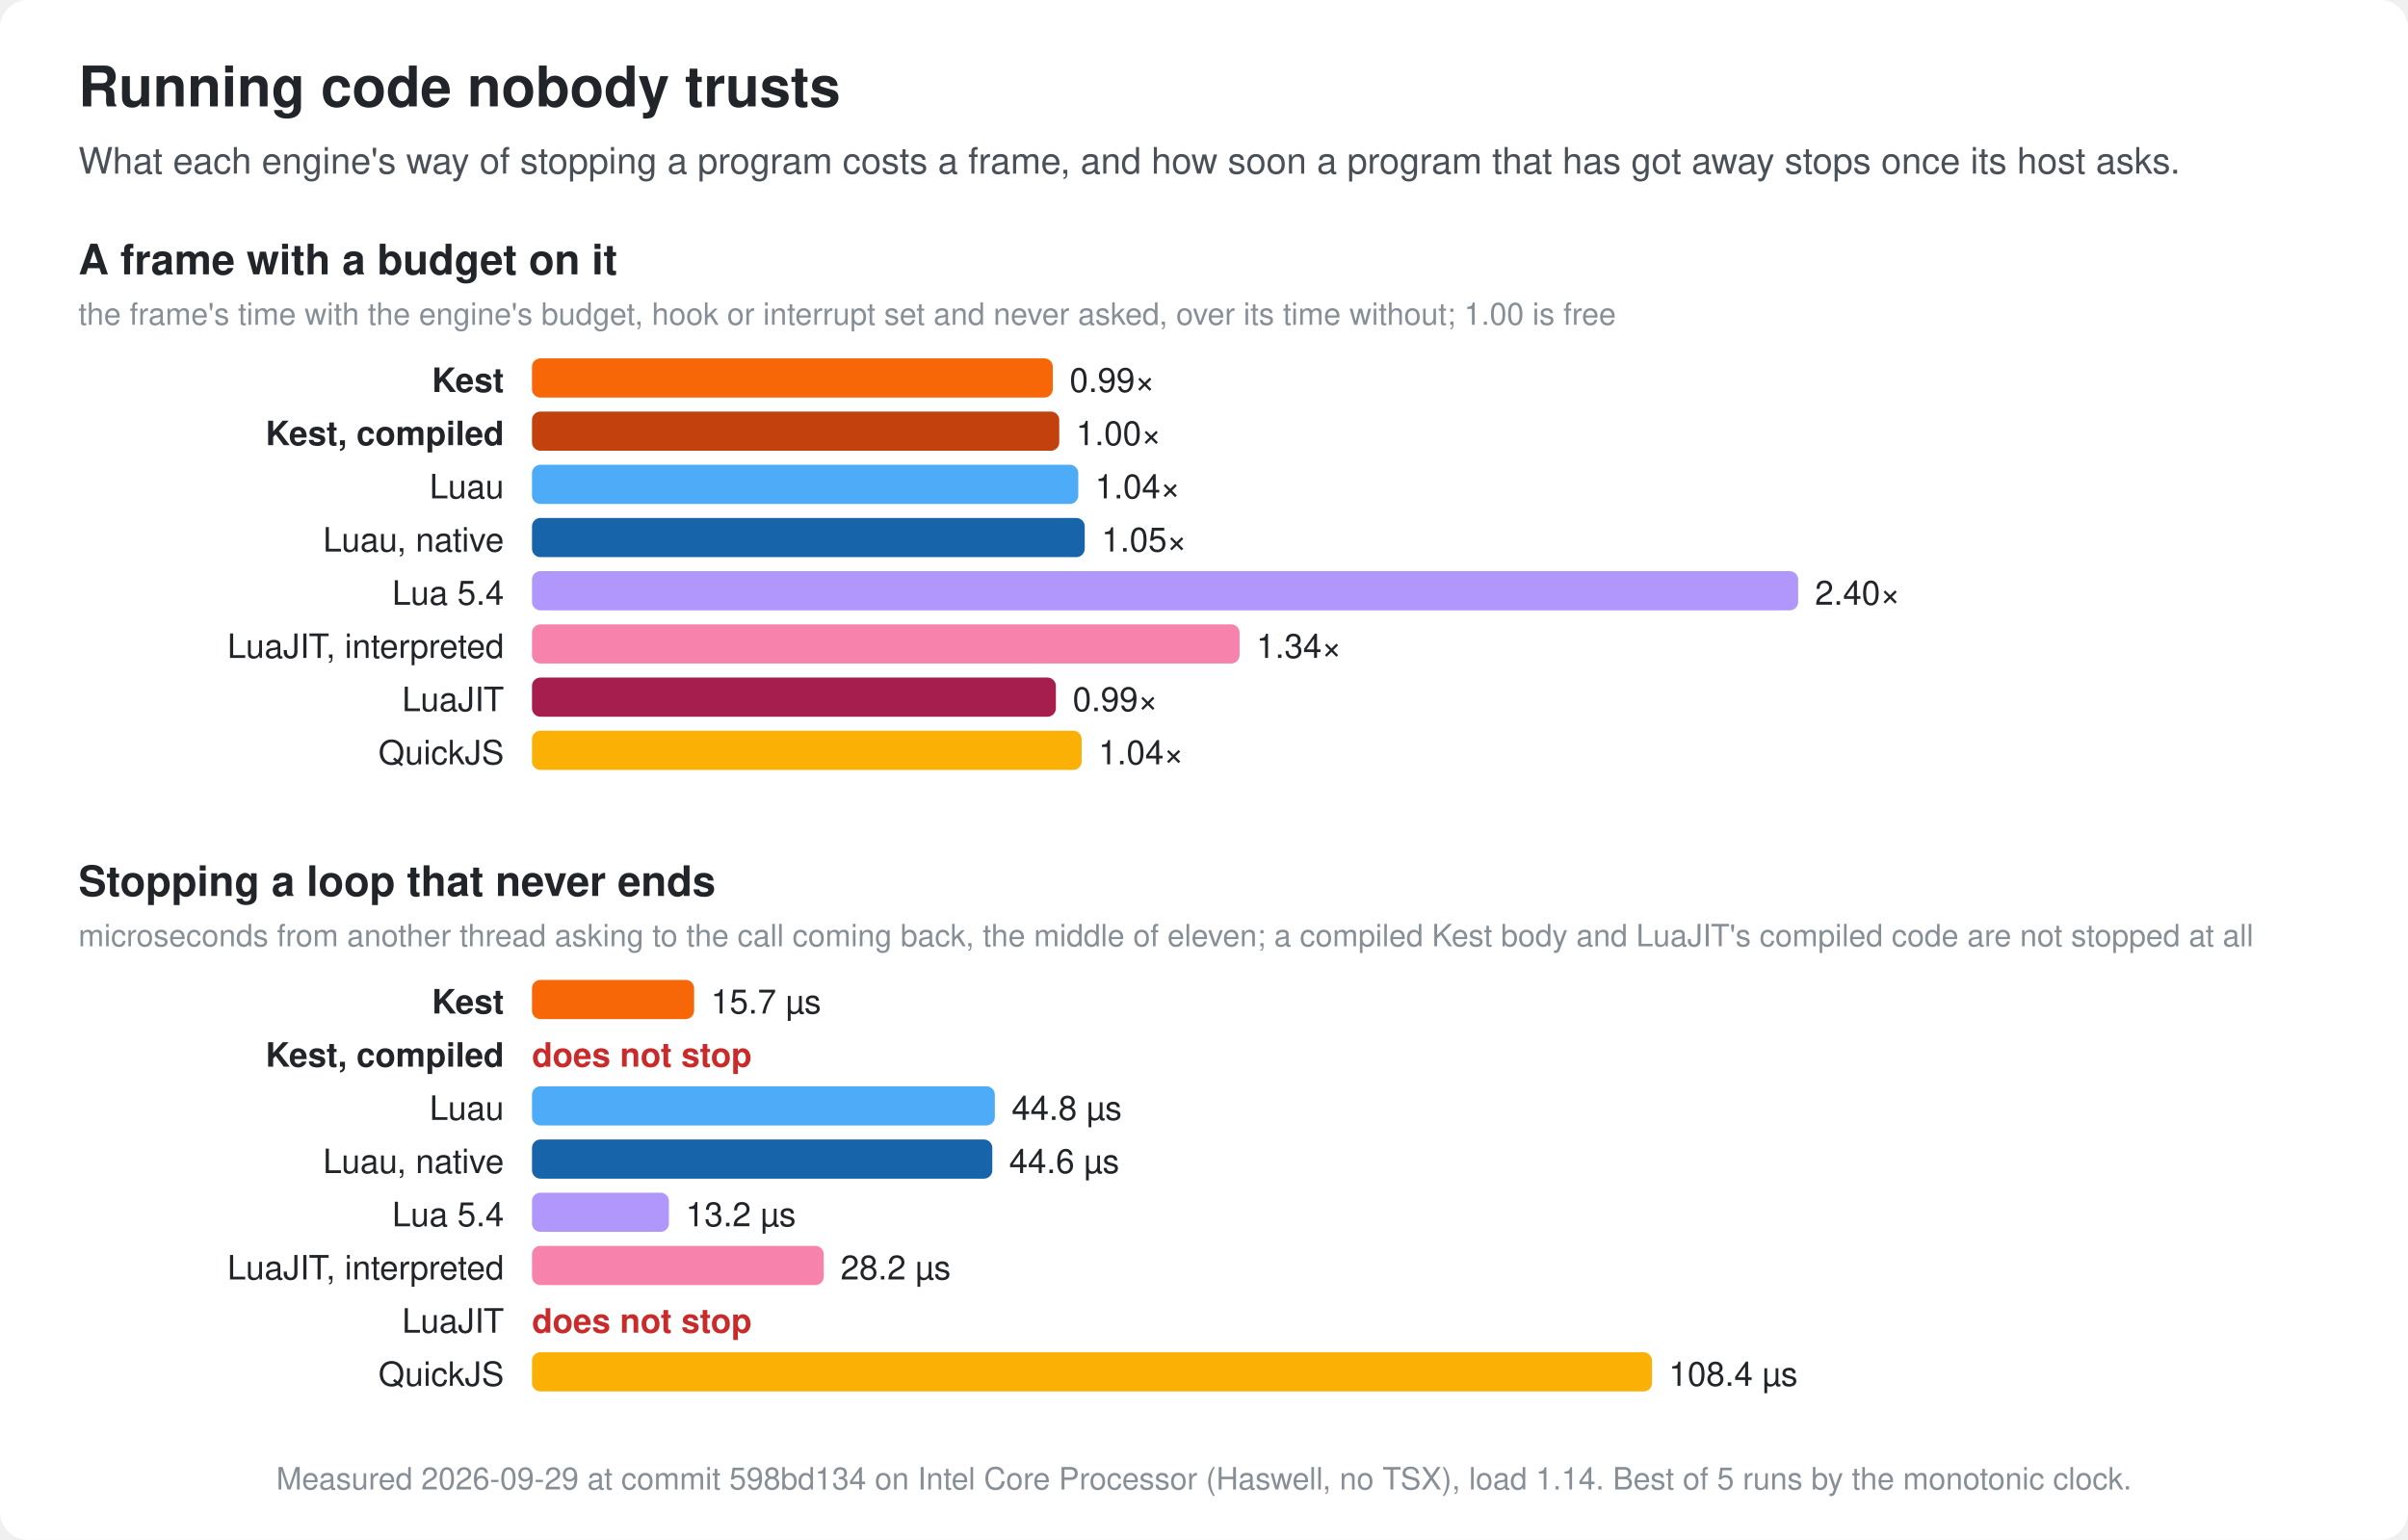
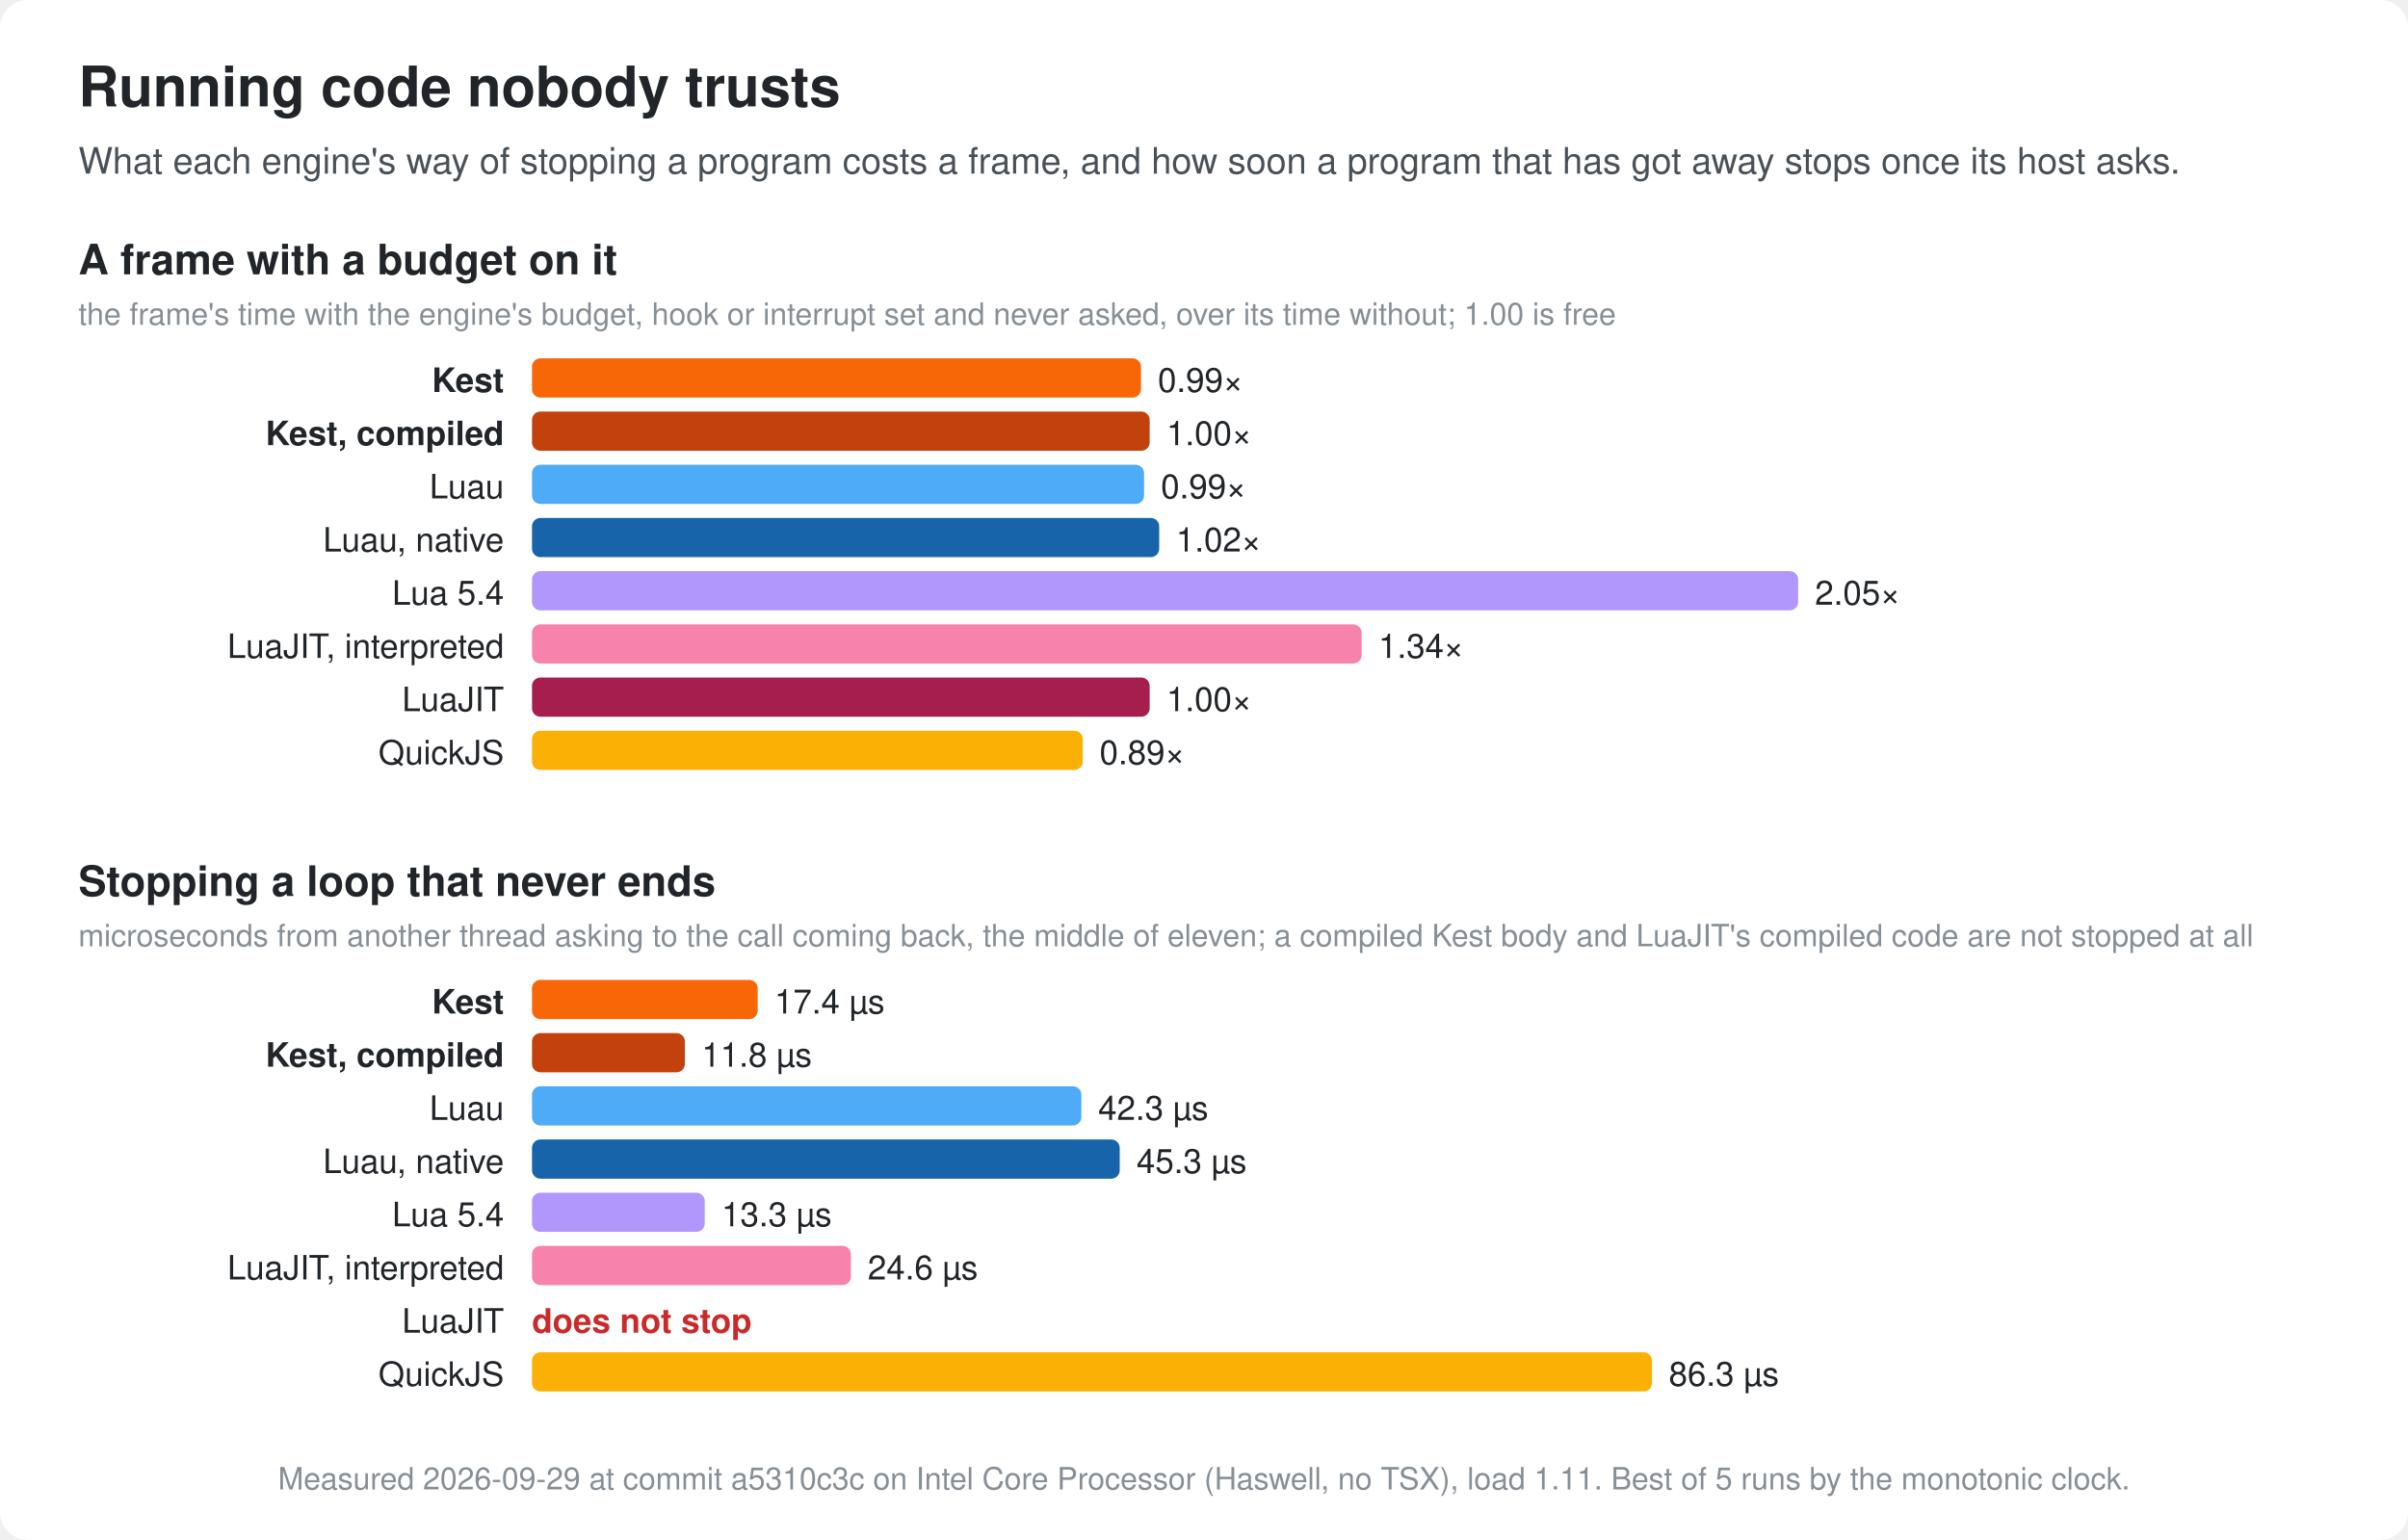
<svg xmlns="http://www.w3.org/2000/svg" width="860" height="550" viewBox="0 0 860 550">
  <rect width="100%" height="100%" rx="10" fill="#ffffff" />
  <text x="28.0" y="38.0" font-family="-apple-system,Segoe UI,Helvetica,Arial,sans-serif" font-size="20" font-weight="bold" fill="#212529" text-anchor="start">Running code nobody trusts</text>
  <text x="28.0" y="62.0" font-family="-apple-system,Segoe UI,Helvetica,Arial,sans-serif" font-size="13" font-weight="normal" fill="#495057" text-anchor="start">What each engine's way of stopping a program costs a frame, and how soon a program that has got away stops once its host asks.</text>
  <text x="28.0" y="98.0" font-family="-apple-system,Segoe UI,Helvetica,Arial,sans-serif" font-size="15" font-weight="bold" fill="#212529" text-anchor="start">A frame with a budget on it</text>
  <text x="28.0" y="116.0" font-family="-apple-system,Segoe UI,Helvetica,Arial,sans-serif" font-size="11" font-weight="normal" fill="#868e96" text-anchor="start">the frame's time with the engine's budget, hook or interrupt set and never asked, over its time without; 1.00 is free</text>
  <text x="180.0" y="140.0" font-family="-apple-system,Segoe UI,Helvetica,Arial,sans-serif" font-size="12" font-weight="bold" fill="#212529" text-anchor="end">Kest</text>
-   <rect x="190" y="128.0" width="186.0" height="14" rx="3" fill="#f76707" />
-   <text x="382.0" y="140.0" font-family="-apple-system,Segoe UI,Helvetica,Arial,sans-serif" font-size="12" font-weight="normal" fill="#212529" text-anchor="start">0.99×</text>
+   <rect x="190" y="128.0" width="217.5" height="14" rx="3" fill="#f76707" />
+   <text x="413.5" y="140.0" font-family="-apple-system,Segoe UI,Helvetica,Arial,sans-serif" font-size="12" font-weight="normal" fill="#212529" text-anchor="start">0.99×</text>
  <text x="180.0" y="159.0" font-family="-apple-system,Segoe UI,Helvetica,Arial,sans-serif" font-size="12" font-weight="bold" fill="#212529" text-anchor="end">Kest, compiled</text>
-   <rect x="190" y="147.0" width="188.3" height="14" rx="3" fill="#c2410c" />
-   <text x="384.3" y="159.0" font-family="-apple-system,Segoe UI,Helvetica,Arial,sans-serif" font-size="12" font-weight="normal" fill="#212529" text-anchor="start">1.00×</text>
+   <rect x="190" y="147.0" width="220.6" height="14" rx="3" fill="#c2410c" />
+   <text x="416.6" y="159.0" font-family="-apple-system,Segoe UI,Helvetica,Arial,sans-serif" font-size="12" font-weight="normal" fill="#212529" text-anchor="start">1.00×</text>
  <text x="180.0" y="178.0" font-family="-apple-system,Segoe UI,Helvetica,Arial,sans-serif" font-size="12" font-weight="normal" fill="#212529" text-anchor="end">Luau</text>
-   <rect x="190" y="166.0" width="195.1" height="14" rx="3" fill="#4dabf7" />
-   <text x="391.1" y="178.0" font-family="-apple-system,Segoe UI,Helvetica,Arial,sans-serif" font-size="12" font-weight="normal" fill="#212529" text-anchor="start">1.04×</text>
+   <rect x="190" y="166.0" width="218.6" height="14" rx="3" fill="#4dabf7" />
+   <text x="414.6" y="178.0" font-family="-apple-system,Segoe UI,Helvetica,Arial,sans-serif" font-size="12" font-weight="normal" fill="#212529" text-anchor="start">0.99×</text>
  <text x="180.0" y="197.0" font-family="-apple-system,Segoe UI,Helvetica,Arial,sans-serif" font-size="12" font-weight="normal" fill="#212529" text-anchor="end">Luau, native</text>
-   <rect x="190" y="185.0" width="197.4" height="14" rx="3" fill="#1864ab" />
-   <text x="393.4" y="197.0" font-family="-apple-system,Segoe UI,Helvetica,Arial,sans-serif" font-size="12" font-weight="normal" fill="#212529" text-anchor="start">1.05×</text>
+   <rect x="190" y="185.0" width="224.0" height="14" rx="3" fill="#1864ab" />
+   <text x="420.0" y="197.0" font-family="-apple-system,Segoe UI,Helvetica,Arial,sans-serif" font-size="12" font-weight="normal" fill="#212529" text-anchor="start">1.02×</text>
  <text x="180.0" y="216.0" font-family="-apple-system,Segoe UI,Helvetica,Arial,sans-serif" font-size="12" font-weight="normal" fill="#212529" text-anchor="end">Lua 5.4</text>
  <rect x="190" y="204.0" width="452.2" height="14" rx="3" fill="#b197fc" />
-   <text x="648.2" y="216.0" font-family="-apple-system,Segoe UI,Helvetica,Arial,sans-serif" font-size="12" font-weight="normal" fill="#212529" text-anchor="start">2.40×</text>
+   <text x="648.2" y="216.0" font-family="-apple-system,Segoe UI,Helvetica,Arial,sans-serif" font-size="12" font-weight="normal" fill="#212529" text-anchor="start">2.05×</text>
  <text x="180.0" y="235.0" font-family="-apple-system,Segoe UI,Helvetica,Arial,sans-serif" font-size="12" font-weight="normal" fill="#212529" text-anchor="end">LuaJIT, interpreted</text>
-   <rect x="190" y="223.0" width="252.7" height="14" rx="3" fill="#f783ac" />
-   <text x="448.7" y="235.0" font-family="-apple-system,Segoe UI,Helvetica,Arial,sans-serif" font-size="12" font-weight="normal" fill="#212529" text-anchor="start">1.34×</text>
+   <rect x="190" y="223.0" width="296.3" height="14" rx="3" fill="#f783ac" />
+   <text x="492.3" y="235.0" font-family="-apple-system,Segoe UI,Helvetica,Arial,sans-serif" font-size="12" font-weight="normal" fill="#212529" text-anchor="start">1.34×</text>
  <text x="180.0" y="254.0" font-family="-apple-system,Segoe UI,Helvetica,Arial,sans-serif" font-size="12" font-weight="normal" fill="#212529" text-anchor="end">LuaJIT</text>
-   <rect x="190" y="242.0" width="187.1" height="14" rx="3" fill="#a61e4d" />
-   <text x="383.1" y="254.0" font-family="-apple-system,Segoe UI,Helvetica,Arial,sans-serif" font-size="12" font-weight="normal" fill="#212529" text-anchor="start">0.99×</text>
+   <rect x="190" y="242.0" width="220.6" height="14" rx="3" fill="#a61e4d" />
+   <text x="416.6" y="254.0" font-family="-apple-system,Segoe UI,Helvetica,Arial,sans-serif" font-size="12" font-weight="normal" fill="#212529" text-anchor="start">1.00×</text>
  <text x="180.0" y="273.0" font-family="-apple-system,Segoe UI,Helvetica,Arial,sans-serif" font-size="12" font-weight="normal" fill="#212529" text-anchor="end">QuickJS</text>
-   <rect x="190" y="261.0" width="196.3" height="14" rx="3" fill="#fab005" />
-   <text x="392.3" y="273.0" font-family="-apple-system,Segoe UI,Helvetica,Arial,sans-serif" font-size="12" font-weight="normal" fill="#212529" text-anchor="start">1.04×</text>
+   <rect x="190" y="261.0" width="196.7" height="14" rx="3" fill="#fab005" />
+   <text x="392.7" y="273.0" font-family="-apple-system,Segoe UI,Helvetica,Arial,sans-serif" font-size="12" font-weight="normal" fill="#212529" text-anchor="start">0.89×</text>
  <text x="28.0" y="320.0" font-family="-apple-system,Segoe UI,Helvetica,Arial,sans-serif" font-size="15" font-weight="bold" fill="#212529" text-anchor="start">Stopping a loop that never ends</text>
  <text x="28.0" y="338.0" font-family="-apple-system,Segoe UI,Helvetica,Arial,sans-serif" font-size="11" font-weight="normal" fill="#868e96" text-anchor="start">microseconds from another thread asking to the call coming back, the middle of eleven; a compiled Kest body and LuaJIT's compiled code are not stopped at all</text>
  <text x="180.0" y="362.0" font-family="-apple-system,Segoe UI,Helvetica,Arial,sans-serif" font-size="12" font-weight="bold" fill="#212529" text-anchor="end">Kest</text>
-   <rect x="190" y="350.0" width="57.9" height="14" rx="3" fill="#f76707" />
-   <text x="253.9" y="362.0" font-family="-apple-system,Segoe UI,Helvetica,Arial,sans-serif" font-size="12" font-weight="normal" fill="#212529" text-anchor="start">15.7 µs</text>
+   <rect x="190" y="350.0" width="80.6" height="14" rx="3" fill="#f76707" />
+   <text x="276.6" y="362.0" font-family="-apple-system,Segoe UI,Helvetica,Arial,sans-serif" font-size="12" font-weight="normal" fill="#212529" text-anchor="start">17.4 µs</text>
  <text x="180.0" y="381.0" font-family="-apple-system,Segoe UI,Helvetica,Arial,sans-serif" font-size="12" font-weight="bold" fill="#212529" text-anchor="end">Kest, compiled</text>
-   <text x="190.0" y="381.0" font-family="-apple-system,Segoe UI,Helvetica,Arial,sans-serif" font-size="12" font-weight="bold" fill="#c92a2a" text-anchor="start">does not stop</text>
+   <rect x="190" y="369.0" width="54.6" height="14" rx="3" fill="#c2410c" />
+   <text x="250.6" y="381.0" font-family="-apple-system,Segoe UI,Helvetica,Arial,sans-serif" font-size="12" font-weight="normal" fill="#212529" text-anchor="start">11.8 µs</text>
  <text x="180.0" y="400.0" font-family="-apple-system,Segoe UI,Helvetica,Arial,sans-serif" font-size="12" font-weight="normal" fill="#212529" text-anchor="end">Luau</text>
-   <rect x="190" y="388.0" width="165.3" height="14" rx="3" fill="#4dabf7" />
-   <text x="361.3" y="400.0" font-family="-apple-system,Segoe UI,Helvetica,Arial,sans-serif" font-size="12" font-weight="normal" fill="#212529" text-anchor="start">44.8 µs</text>
+   <rect x="190" y="388.0" width="196.2" height="14" rx="3" fill="#4dabf7" />
+   <text x="392.2" y="400.0" font-family="-apple-system,Segoe UI,Helvetica,Arial,sans-serif" font-size="12" font-weight="normal" fill="#212529" text-anchor="start">42.3 µs</text>
  <text x="180.0" y="419.0" font-family="-apple-system,Segoe UI,Helvetica,Arial,sans-serif" font-size="12" font-weight="normal" fill="#212529" text-anchor="end">Luau, native</text>
-   <rect x="190" y="407.0" width="164.4" height="14" rx="3" fill="#1864ab" />
-   <text x="360.4" y="419.0" font-family="-apple-system,Segoe UI,Helvetica,Arial,sans-serif" font-size="12" font-weight="normal" fill="#212529" text-anchor="start">44.6 µs</text>
+   <rect x="190" y="407.0" width="209.9" height="14" rx="3" fill="#1864ab" />
+   <text x="405.9" y="419.0" font-family="-apple-system,Segoe UI,Helvetica,Arial,sans-serif" font-size="12" font-weight="normal" fill="#212529" text-anchor="start">45.3 µs</text>
  <text x="180.0" y="438.0" font-family="-apple-system,Segoe UI,Helvetica,Arial,sans-serif" font-size="12" font-weight="normal" fill="#212529" text-anchor="end">Lua 5.4</text>
-   <rect x="190" y="426.0" width="48.9" height="14" rx="3" fill="#b197fc" />
-   <text x="244.9" y="438.0" font-family="-apple-system,Segoe UI,Helvetica,Arial,sans-serif" font-size="12" font-weight="normal" fill="#212529" text-anchor="start">13.2 µs</text>
+   <rect x="190" y="426.0" width="61.7" height="14" rx="3" fill="#b197fc" />
+   <text x="257.7" y="438.0" font-family="-apple-system,Segoe UI,Helvetica,Arial,sans-serif" font-size="12" font-weight="normal" fill="#212529" text-anchor="start">13.3 µs</text>
  <text x="180.0" y="457.0" font-family="-apple-system,Segoe UI,Helvetica,Arial,sans-serif" font-size="12" font-weight="normal" fill="#212529" text-anchor="end">LuaJIT, interpreted</text>
-   <rect x="190" y="445.0" width="104.2" height="14" rx="3" fill="#f783ac" />
-   <text x="300.2" y="457.0" font-family="-apple-system,Segoe UI,Helvetica,Arial,sans-serif" font-size="12" font-weight="normal" fill="#212529" text-anchor="start">28.2 µs</text>
+   <rect x="190" y="445.0" width="113.9" height="14" rx="3" fill="#f783ac" />
+   <text x="309.9" y="457.0" font-family="-apple-system,Segoe UI,Helvetica,Arial,sans-serif" font-size="12" font-weight="normal" fill="#212529" text-anchor="start">24.6 µs</text>
  <text x="180.0" y="476.0" font-family="-apple-system,Segoe UI,Helvetica,Arial,sans-serif" font-size="12" font-weight="normal" fill="#212529" text-anchor="end">LuaJIT</text>
  <text x="190.0" y="476.0" font-family="-apple-system,Segoe UI,Helvetica,Arial,sans-serif" font-size="12" font-weight="bold" fill="#c92a2a" text-anchor="start">does not stop</text>
  <text x="180.0" y="495.0" font-family="-apple-system,Segoe UI,Helvetica,Arial,sans-serif" font-size="12" font-weight="normal" fill="#212529" text-anchor="end">QuickJS</text>
  <rect x="190" y="483.0" width="400.0" height="14" rx="3" fill="#fab005" />
-   <text x="596.0" y="495.0" font-family="-apple-system,Segoe UI,Helvetica,Arial,sans-serif" font-size="12" font-weight="normal" fill="#212529" text-anchor="start">108.4 µs</text>
-   <text x="430.0" y="532.0" font-family="-apple-system,Segoe UI,Helvetica,Arial,sans-serif" font-size="11" font-weight="normal" fill="#868e96" text-anchor="middle">Measured 2026-09-29 at commit 598bd134 on Intel Core Processor (Haswell, no TSX), load 1.14. Best of 5 runs by the monotonic clock.</text>
+   <text x="596.0" y="495.0" font-family="-apple-system,Segoe UI,Helvetica,Arial,sans-serif" font-size="12" font-weight="normal" fill="#212529" text-anchor="start">86.3 µs</text>
+   <text x="430.0" y="532.0" font-family="-apple-system,Segoe UI,Helvetica,Arial,sans-serif" font-size="11" font-weight="normal" fill="#868e96" text-anchor="middle">Measured 2026-09-29 at commit a5310c3c on Intel Core Processor (Haswell, no TSX), load 1.11. Best of 5 runs by the monotonic clock.</text>
</svg>
